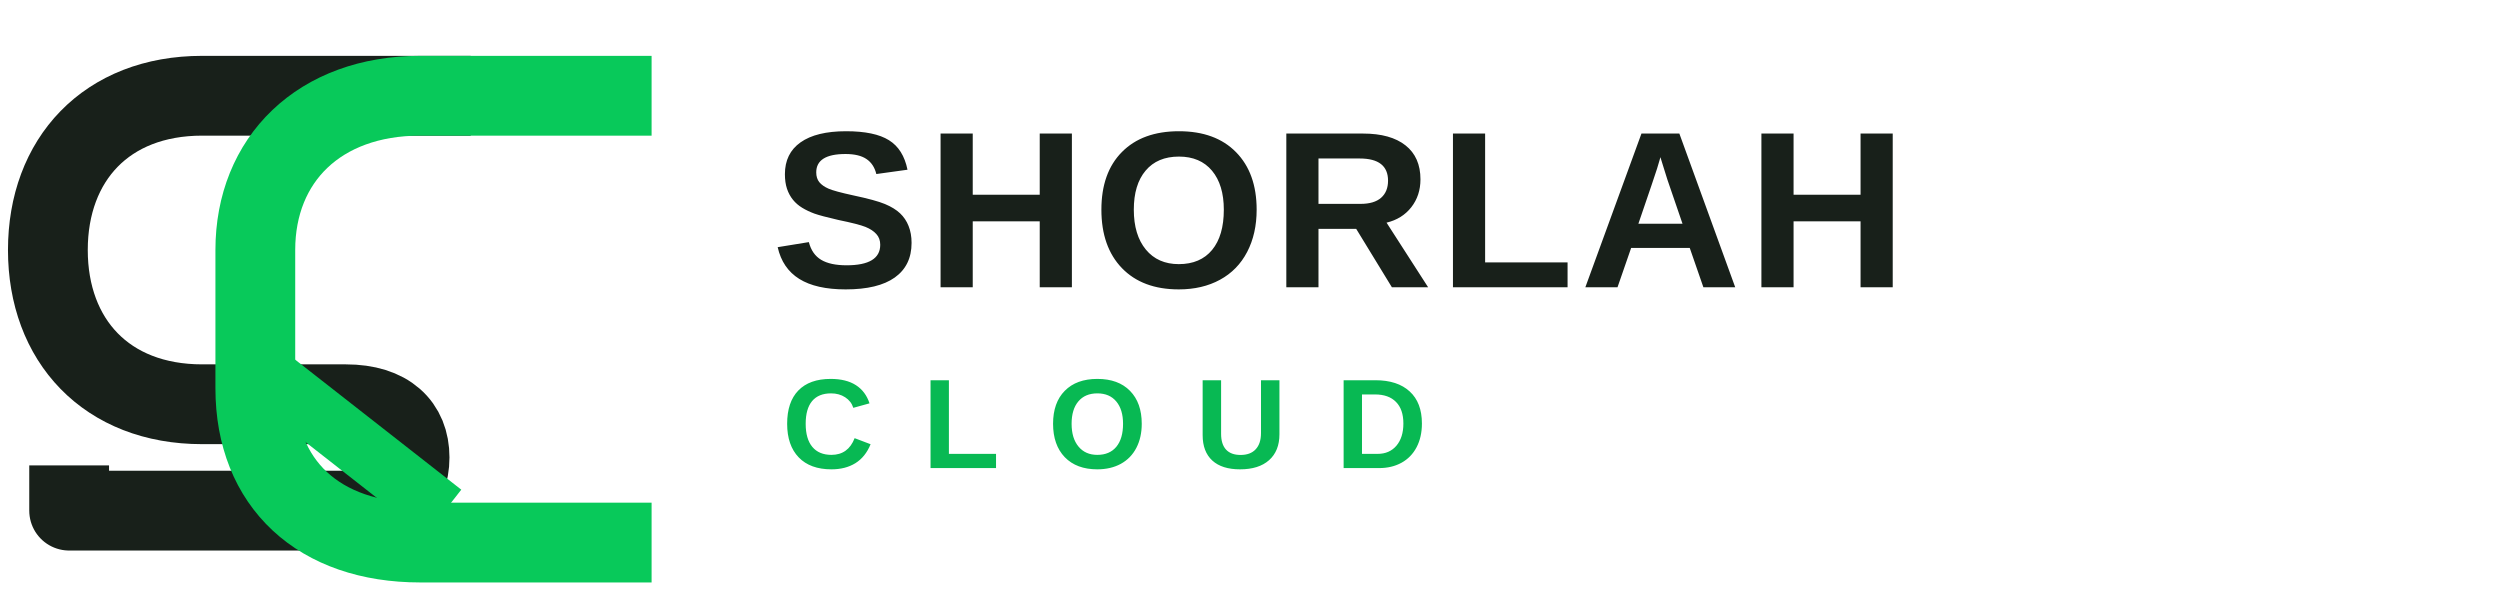
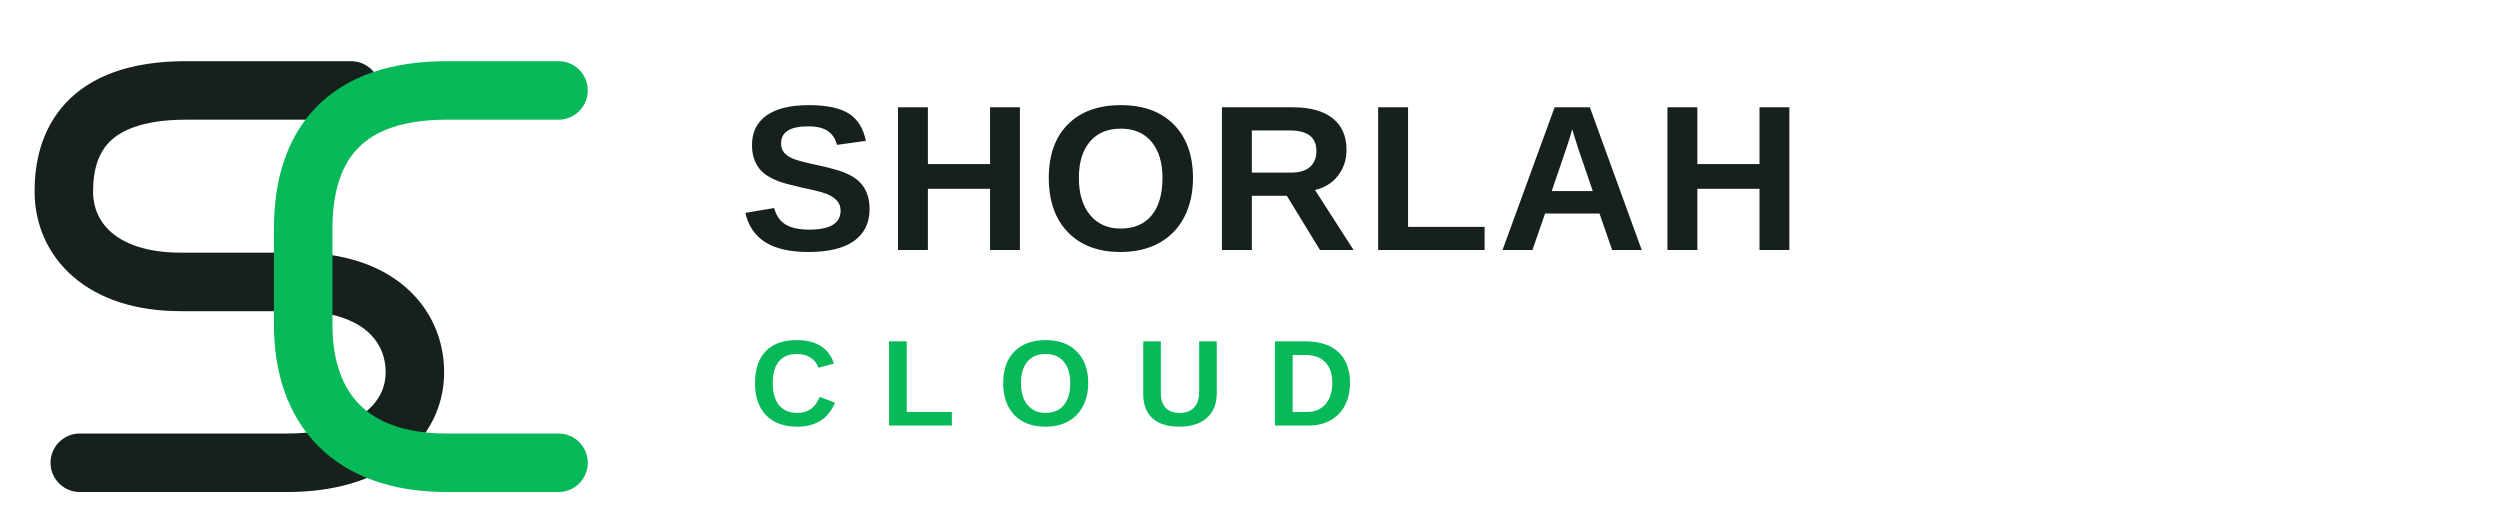
- <svg xmlns="http://www.w3.org/2000/svg" viewBox="0 0 470 112" role="img" aria-labelledby="title">
-   <g transform="translate(4 8)">
-     <path d="M77 10H34C16 10 5 22 5 39s11 29 29 29h27c8 0 12 4 12 10s-4 10-12 10H9v-1" fill="none" stroke="#18201a" stroke-width="15" stroke-linecap="square" stroke-linejoin="round" />
-     <path d="M111 10H75c-19 0-31 12-31 29v26c0 18 12 29 31 29h36" fill="none" stroke="#08c95a" stroke-width="15" stroke-linecap="square" stroke-linejoin="round" />
-     <path d="M52 67l23 18" stroke="#08c95a" stroke-width="11" stroke-linecap="square" />
+ <svg xmlns="http://www.w3.org/2000/svg" viewBox="0 0 470 100" role="img" aria-labelledby="title">
+   <g fill="none" stroke-linecap="round" stroke-linejoin="round" stroke-width="11">
+     <path d="M66 17H35C16 17 12 27 12 36s7 17 22 17h22c15 0 22 8 22 17S70 87 54 87H15" stroke="#17211b" />
+     <path d="M105 17H84C65 17 57 27 57 43v18c0 16 9 26 27 26h21" stroke="#08b95a" />
  </g>
-   <g font-family="Arial, Helvetica, sans-serif" font-weight="800">
-     <text x="145" y="54" font-size="42" letter-spacing="1" fill="#18201a">SHORLAH</text>
-     <text x="147" y="88" font-size="24" letter-spacing="9" fill="#08b953">CLOUD</text>
+   <g font-family="Arial, Helvetica, sans-serif" font-weight="700">
+     <text x="139" y="47" font-size="39" letter-spacing="1.2" fill="#17211b">SHORLAH</text>
+     <text x="141" y="80" font-size="23" letter-spacing="8" fill="#08b95a">CLOUD</text>
  </g>
</svg>
